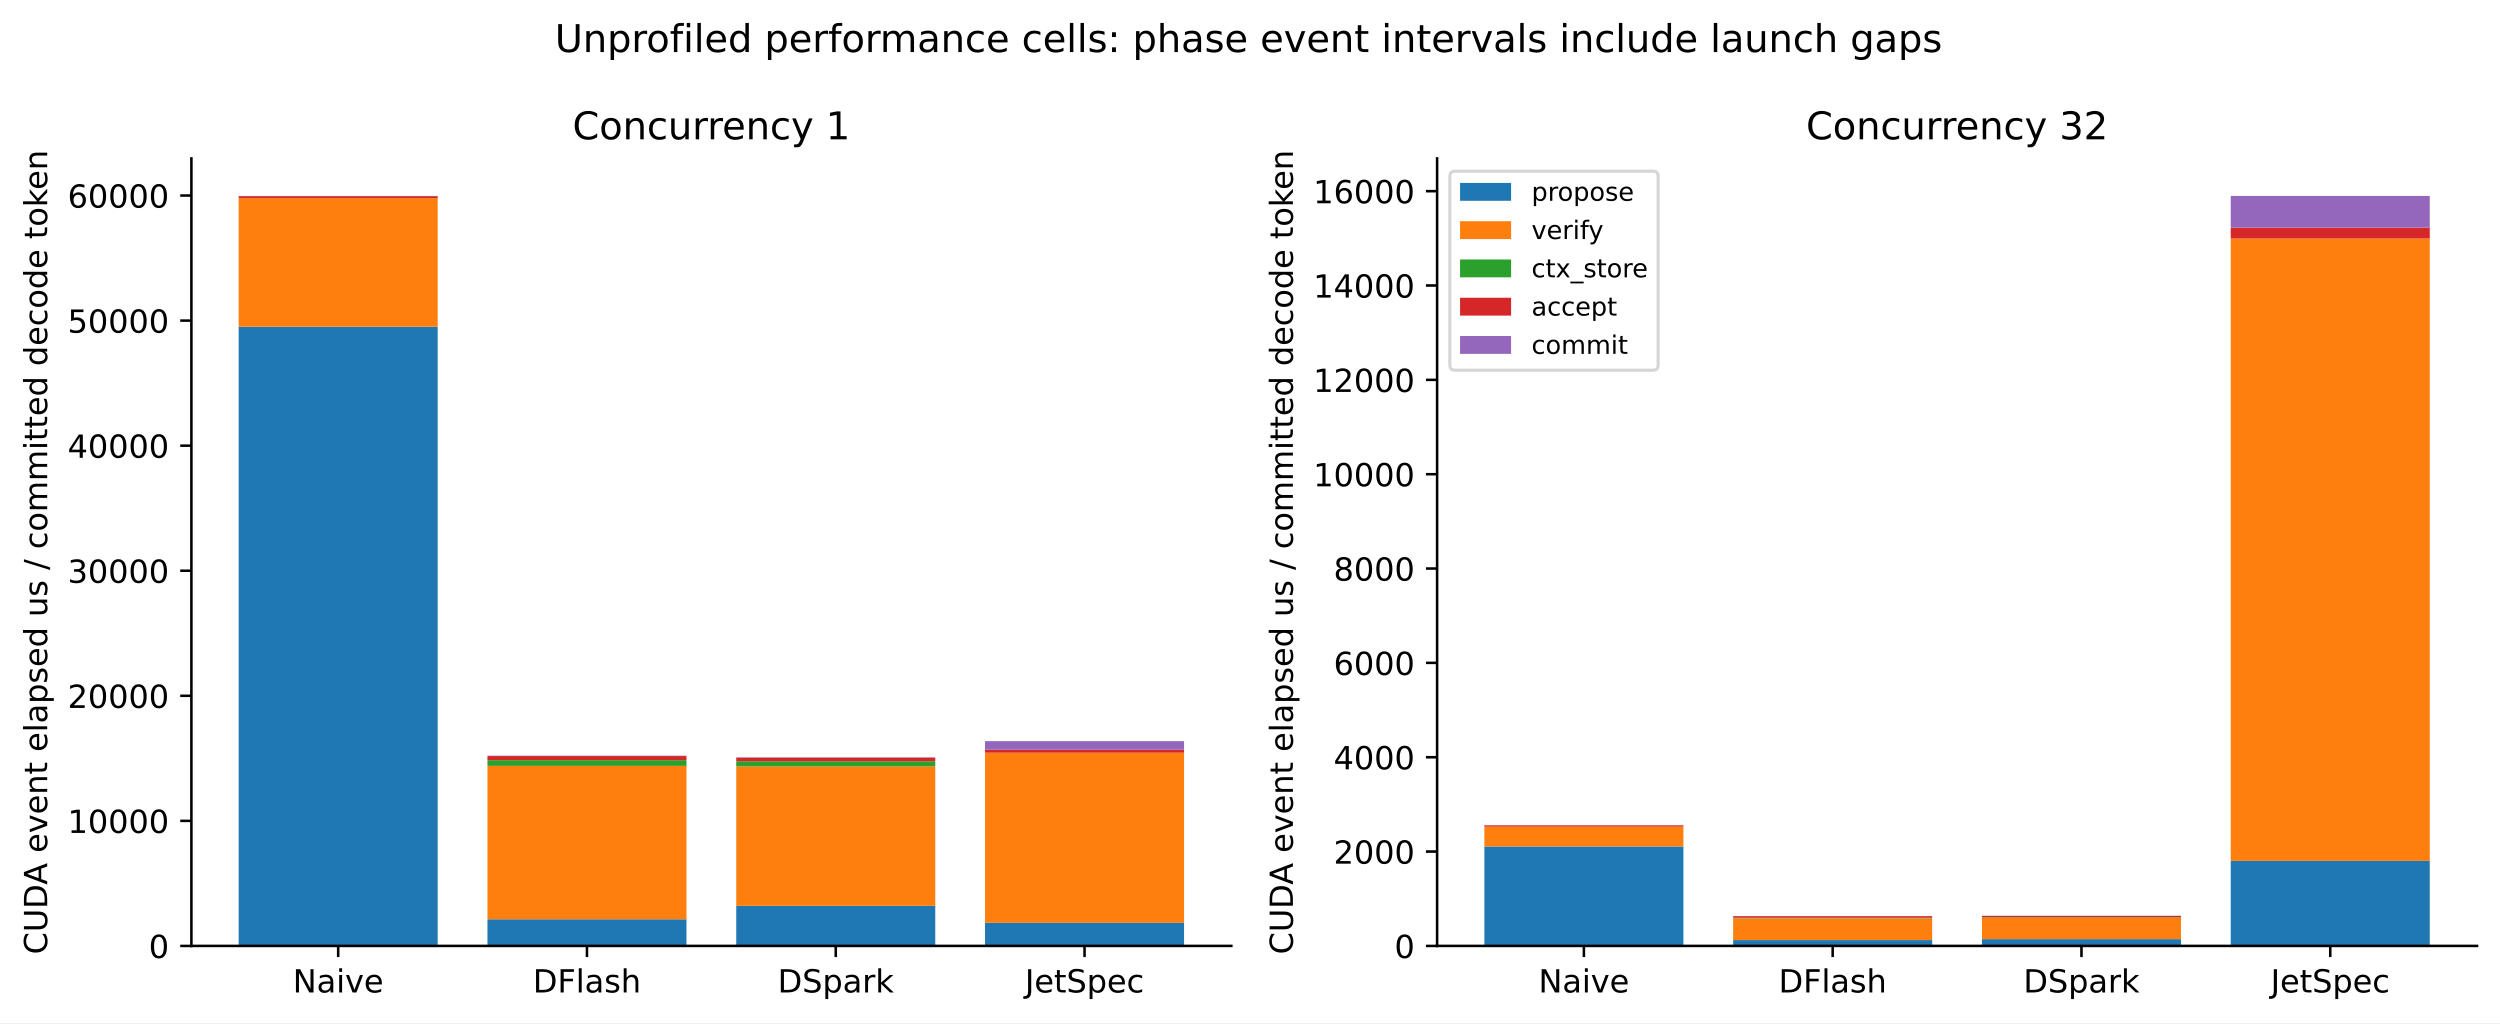
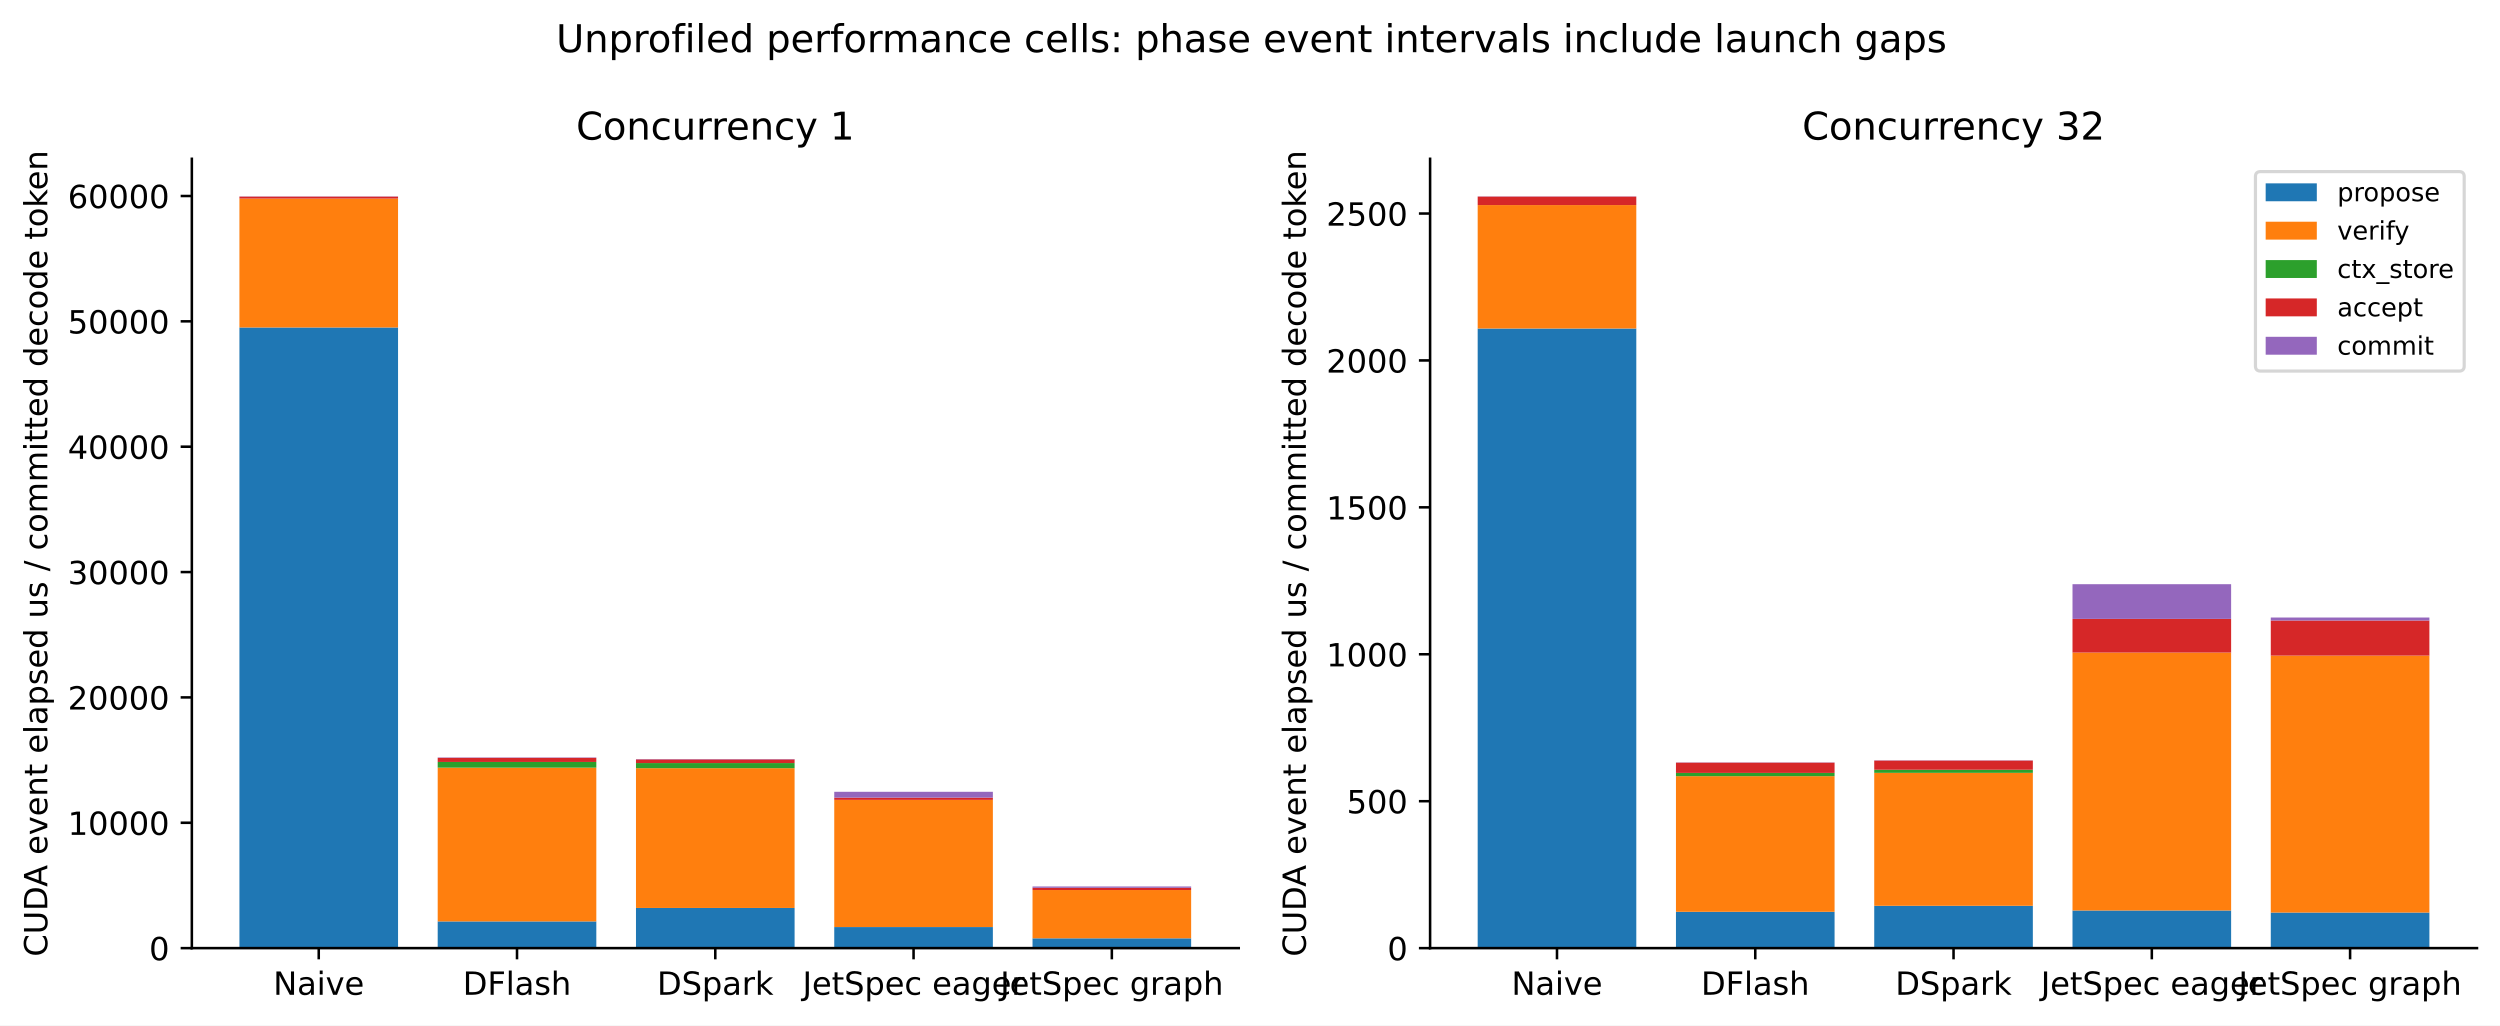
- <svg xmlns="http://www.w3.org/2000/svg" xmlns:xlink="http://www.w3.org/1999/xlink" width="783.891pt" height="320.798pt" viewBox="0 0 783.891 320.798" version="1.1">
+ <svg xmlns="http://www.w3.org/2000/svg" xmlns:xlink="http://www.w3.org/1999/xlink" width="782.069pt" height="320.798pt" viewBox="0 0 782.069 320.798" version="1.1">
  <defs>
    <style type="text/css">*{stroke-linejoin: round; stroke-linecap: butt}</style>
  </defs>
  <g id="figure_1">
    <g id="patch_1">
-       <path d="M 0 320.798  L 783.891 320.798  L 783.891 -0  L 0 -0  z " style="fill: #ffffff" />
+       <path d="M 0 320.798 L 782.069 320.798 L 782.069 -0 L 0 -0 z " style="fill: #ffffff" />
    </g>
    <g id="axes_1">
      <g id="patch_2">
-         <path d="M 60.013 296.598  L 386.091 296.598  L 386.091 49.68  L 60.013 49.68  z " style="fill: #ffffff" />
+         <path d="M 60.013 296.598 L 387.509 296.598 L 387.509 49.68 L 60.013 49.68 z " style="fill: #ffffff" />
      </g>
      <g id="patch_3">
-         <path d="M 74.835 296.598  L 137.242 296.598  L 137.242 102.441  L 74.835 102.441  z " clip-path="url(#pbfd4ee60fb)" style="fill: #1f77b4" />
+         <path d="M 74.899 296.598 L 124.52 296.598 L 124.52 102.441 L 74.899 102.441 z " clip-path="url(#p3ad491bc52)" style="fill: #1f77b4" />
      </g>
      <g id="patch_4">
-         <path d="M 152.844 296.598  L 215.251 296.598  L 215.251 288.244  L 152.844 288.244  z " clip-path="url(#pbfd4ee60fb)" style="fill: #1f77b4" />
+         <path d="M 136.925 296.598 L 186.546 296.598 L 186.546 288.244 L 136.925 288.244 z " clip-path="url(#p3ad491bc52)" style="fill: #1f77b4" />
      </g>
      <g id="patch_5">
-         <path d="M 230.853 296.598  L 293.26 296.598  L 293.26 284.033  L 230.853 284.033  z " clip-path="url(#pbfd4ee60fb)" style="fill: #1f77b4" />
+         <path d="M 198.951 296.598 L 248.571 296.598 L 248.571 284.033 L 198.951 284.033 z " clip-path="url(#p3ad491bc52)" style="fill: #1f77b4" />
      </g>
      <g id="patch_6">
-         <path d="M 308.862 296.598  L 371.269 296.598  L 371.269 289.351  L 308.862 289.351  z " clip-path="url(#pbfd4ee60fb)" style="fill: #1f77b4" />
+         <path d="M 260.977 296.598 L 310.597 296.598 L 310.597 290.003 L 260.977 290.003 z " clip-path="url(#p3ad491bc52)" style="fill: #1f77b4" />
      </g>
      <g id="patch_7">
-         <path d="M 74.835 102.441  L 137.242 102.441  L 137.242 62.111  L 74.835 62.111  z " clip-path="url(#pbfd4ee60fb)" style="fill: #ff7f0e" />
+         <path d="M 323.002 296.598 L 372.623 296.598 L 372.623 293.526 L 323.002 293.526 z " clip-path="url(#p3ad491bc52)" style="fill: #1f77b4" />
      </g>
      <g id="patch_8">
-         <path d="M 152.844 288.244  L 215.251 288.244  L 215.251 240.143  L 152.844 240.143  z " clip-path="url(#pbfd4ee60fb)" style="fill: #ff7f0e" />
+         <path d="M 74.899 102.441 L 124.52 102.441 L 124.52 62.111 L 74.899 62.111 z " clip-path="url(#p3ad491bc52)" style="fill: #ff7f0e" />
      </g>
      <g id="patch_9">
-         <path d="M 230.853 284.033  L 293.26 284.033  L 293.26 240.302  L 230.853 240.302  z " clip-path="url(#pbfd4ee60fb)" style="fill: #ff7f0e" />
+         <path d="M 136.925 288.244 L 186.546 288.244 L 186.546 240.143 L 136.925 240.143 z " clip-path="url(#p3ad491bc52)" style="fill: #ff7f0e" />
      </g>
      <g id="patch_10">
-         <path d="M 308.862 289.351  L 371.269 289.351  L 371.269 236.019  L 308.862 236.019  z " clip-path="url(#pbfd4ee60fb)" style="fill: #ff7f0e" />
+         <path d="M 198.951 284.033 L 248.571 284.033 L 248.571 240.302 L 198.951 240.302 z " clip-path="url(#p3ad491bc52)" style="fill: #ff7f0e" />
      </g>
      <g id="patch_11">
-         <path d="M 74.835 62.111  L 137.242 62.111  L 137.242 62.111  L 74.835 62.111  z " clip-path="url(#pbfd4ee60fb)" style="fill: #2ca02c" />
+         <path d="M 260.977 290.003 L 310.597 290.003 L 310.597 250.216 L 260.977 250.216 z " clip-path="url(#p3ad491bc52)" style="fill: #ff7f0e" />
      </g>
      <g id="patch_12">
-         <path d="M 152.844 240.143  L 215.251 240.143  L 215.251 238.358  L 152.844 238.358  z " clip-path="url(#pbfd4ee60fb)" style="fill: #2ca02c" />
+         <path d="M 323.002 293.526 L 372.623 293.526 L 372.623 278.423 L 323.002 278.423 z " clip-path="url(#p3ad491bc52)" style="fill: #ff7f0e" />
      </g>
      <g id="patch_13">
-         <path d="M 230.853 240.302  L 293.26 240.302  L 293.26 238.708  L 230.853 238.708  z " clip-path="url(#pbfd4ee60fb)" style="fill: #2ca02c" />
+         <path d="M 74.899 62.111 L 124.52 62.111 L 124.52 62.111 L 74.899 62.111 z " clip-path="url(#p3ad491bc52)" style="fill: #2ca02c" />
      </g>
      <g id="patch_14">
-         <path d="M 308.862 236.019  L 371.269 236.019  L 371.269 236.019  L 308.862 236.019  z " clip-path="url(#pbfd4ee60fb)" style="fill: #2ca02c" />
+         <path d="M 136.925 240.143 L 186.546 240.143 L 186.546 238.358 L 136.925 238.358 z " clip-path="url(#p3ad491bc52)" style="fill: #2ca02c" />
      </g>
      <g id="patch_15">
-         <path d="M 74.835 62.111  L 137.242 62.111  L 137.242 61.507  L 74.835 61.507  z " clip-path="url(#pbfd4ee60fb)" style="fill: #d62728" />
+         <path d="M 198.951 240.302 L 248.571 240.302 L 248.571 238.708 L 198.951 238.708 z " clip-path="url(#p3ad491bc52)" style="fill: #2ca02c" />
      </g>
      <g id="patch_16">
-         <path d="M 152.844 238.358  L 215.251 238.358  L 215.251 237.068  L 152.844 237.068  z " clip-path="url(#pbfd4ee60fb)" style="fill: #d62728" />
+         <path d="M 260.977 250.216 L 310.597 250.216 L 310.597 250.216 L 260.977 250.216 z " clip-path="url(#p3ad491bc52)" style="fill: #2ca02c" />
      </g>
      <g id="patch_17">
-         <path d="M 230.853 238.708  L 293.26 238.708  L 293.26 237.553  L 230.853 237.553  z " clip-path="url(#pbfd4ee60fb)" style="fill: #d62728" />
+         <path d="M 323.002 278.423 L 372.623 278.423 L 372.623 278.423 L 323.002 278.423 z " clip-path="url(#p3ad491bc52)" style="fill: #2ca02c" />
      </g>
      <g id="patch_18">
-         <path d="M 308.862 236.019  L 371.269 236.019  L 371.269 235.091  L 308.862 235.091  z " clip-path="url(#pbfd4ee60fb)" style="fill: #d62728" />
+         <path d="M 74.899 62.111 L 124.52 62.111 L 124.52 61.507 L 74.899 61.507 z " clip-path="url(#p3ad491bc52)" style="fill: #d62728" />
      </g>
      <g id="patch_19">
-         <path d="M 74.835 61.507  L 137.242 61.507  L 137.242 61.438  L 74.835 61.438  z " clip-path="url(#pbfd4ee60fb)" style="fill: #9467bd" />
+         <path d="M 136.925 238.358 L 186.546 238.358 L 186.546 237.068 L 136.925 237.068 z " clip-path="url(#p3ad491bc52)" style="fill: #d62728" />
      </g>
      <g id="patch_20">
-         <path d="M 152.844 237.068  L 215.251 237.068  L 215.251 236.949  L 152.844 236.949  z " clip-path="url(#pbfd4ee60fb)" style="fill: #9467bd" />
+         <path d="M 198.951 238.708 L 248.571 238.708 L 248.571 237.553 L 198.951 237.553 z " clip-path="url(#p3ad491bc52)" style="fill: #d62728" />
      </g>
      <g id="patch_21">
-         <path d="M 230.853 237.553  L 293.26 237.553  L 293.26 237.449  L 230.853 237.449  z " clip-path="url(#pbfd4ee60fb)" style="fill: #9467bd" />
+         <path d="M 260.977 250.216 L 310.597 250.216 L 310.597 249.526 L 260.977 249.526 z " clip-path="url(#p3ad491bc52)" style="fill: #d62728" />
      </g>
      <g id="patch_22">
-         <path d="M 308.862 235.091  L 371.269 235.091  L 371.269 232.389  L 308.862 232.389  z " clip-path="url(#pbfd4ee60fb)" style="fill: #9467bd" />
+         <path d="M 323.002 278.423 L 372.623 278.423 L 372.623 277.731 L 323.002 277.731 z " clip-path="url(#p3ad491bc52)" style="fill: #d62728" />
+       </g>
+       <g id="patch_23">
+         <path d="M 74.899 61.507 L 124.52 61.507 L 124.52 61.438 L 74.899 61.438 z " clip-path="url(#p3ad491bc52)" style="fill: #9467bd" />
+       </g>
+       <g id="patch_24">
+         <path d="M 136.925 237.068 L 186.546 237.068 L 186.546 236.949 L 136.925 236.949 z " clip-path="url(#p3ad491bc52)" style="fill: #9467bd" />
+       </g>
+       <g id="patch_25">
+         <path d="M 198.951 237.553 L 248.571 237.553 L 248.571 237.449 L 198.951 237.449 z " clip-path="url(#p3ad491bc52)" style="fill: #9467bd" />
+       </g>
+       <g id="patch_26">
+         <path d="M 260.977 249.526 L 310.597 249.526 L 310.597 247.696 L 260.977 247.696 z " clip-path="url(#p3ad491bc52)" style="fill: #9467bd" />
+       </g>
+       <g id="patch_27">
+         <path d="M 323.002 277.731 L 372.623 277.731 L 372.623 277.314 L 323.002 277.314 z " clip-path="url(#p3ad491bc52)" style="fill: #9467bd" />
      </g>
      <g id="matplotlib.axis_1">
        <g id="xtick_1">
          <g id="line2d_1">
            <defs>
-               <path id="m6810aa6930" d="M 0 0  L 0 3.5  " style="stroke: #000000; stroke-width: 0.8" />
+               <path id="m630743cb31" d="M 0 0 L 0 3.5 " style="stroke: #000000; stroke-width: 0.8" />
            </defs>
            <g>
-               <use xlink:href="#m6810aa6930" x="106.039" y="296.598" style="stroke: #000000; stroke-width: 0.8" />
+               <use xlink:href="#m630743cb31" x="99.71" y="296.598" style="stroke: #000000; stroke-width: 0.8" />
            </g>
          </g>
          <g id="text_1">
-             <text style="font-size: 10px; font-family: 'DejaVu Sans', 'Bitstream Vera Sans', 'Computer Modern Sans Serif', 'Lucida Grande', 'Verdana', 'Geneva', 'Lucid', 'Arial', 'Helvetica', 'Avant Garde', sans-serif; text-anchor: middle" x="106.039" y="311.196" transform="rotate(-0 106.0386 311.1961)">Naive</text>
+             <text style="font-size: 10px; font-family: 'DejaVu Sans', 'Bitstream Vera Sans', 'Computer Modern Sans Serif', 'Lucida Grande', 'Verdana', 'Geneva', 'Lucid', 'Arial', 'Helvetica', 'Avant Garde', sans-serif; text-anchor: middle" x="99.71" y="311.196" transform="rotate(-0 99.70975 311.1961)">Naive</text>
          </g>
        </g>
        <g id="xtick_2">
          <g id="line2d_2">
            <g>
-               <use xlink:href="#m6810aa6930" x="184.048" y="296.598" style="stroke: #000000; stroke-width: 0.8" />
+               <use xlink:href="#m630743cb31" x="161.735" y="296.598" style="stroke: #000000; stroke-width: 0.8" />
            </g>
          </g>
          <g id="text_2">
-             <text style="font-size: 10px; font-family: 'DejaVu Sans', 'Bitstream Vera Sans', 'Computer Modern Sans Serif', 'Lucida Grande', 'Verdana', 'Geneva', 'Lucid', 'Arial', 'Helvetica', 'Avant Garde', sans-serif; text-anchor: middle" x="184.048" y="311.196" transform="rotate(-0 184.0476 311.1961)">DFlash</text>
+             <text style="font-size: 10px; font-family: 'DejaVu Sans', 'Bitstream Vera Sans', 'Computer Modern Sans Serif', 'Lucida Grande', 'Verdana', 'Geneva', 'Lucid', 'Arial', 'Helvetica', 'Avant Garde', sans-serif; text-anchor: middle" x="161.735" y="311.196" transform="rotate(-0 161.7355 311.1961)">DFlash</text>
          </g>
        </g>
        <g id="xtick_3">
          <g id="line2d_3">
            <g>
-               <use xlink:href="#m6810aa6930" x="262.057" y="296.598" style="stroke: #000000; stroke-width: 0.8" />
+               <use xlink:href="#m630743cb31" x="223.761" y="296.598" style="stroke: #000000; stroke-width: 0.8" />
            </g>
          </g>
          <g id="text_3">
-             <text style="font-size: 10px; font-family: 'DejaVu Sans', 'Bitstream Vera Sans', 'Computer Modern Sans Serif', 'Lucida Grande', 'Verdana', 'Geneva', 'Lucid', 'Arial', 'Helvetica', 'Avant Garde', sans-serif; text-anchor: middle" x="262.057" y="311.196" transform="rotate(-0 262.0566 311.1961)">DSpark</text>
+             <text style="font-size: 10px; font-family: 'DejaVu Sans', 'Bitstream Vera Sans', 'Computer Modern Sans Serif', 'Lucida Grande', 'Verdana', 'Geneva', 'Lucid', 'Arial', 'Helvetica', 'Avant Garde', sans-serif; text-anchor: middle" x="223.761" y="311.196" transform="rotate(-0 223.7612 311.1961)">DSpark</text>
          </g>
        </g>
        <g id="xtick_4">
          <g id="line2d_4">
            <g>
-               <use xlink:href="#m6810aa6930" x="340.066" y="296.598" style="stroke: #000000; stroke-width: 0.8" />
+               <use xlink:href="#m630743cb31" x="285.787" y="296.598" style="stroke: #000000; stroke-width: 0.8" />
            </g>
          </g>
          <g id="text_4">
-             <text style="font-size: 10px; font-family: 'DejaVu Sans', 'Bitstream Vera Sans', 'Computer Modern Sans Serif', 'Lucida Grande', 'Verdana', 'Geneva', 'Lucid', 'Arial', 'Helvetica', 'Avant Garde', sans-serif; text-anchor: middle" x="340.066" y="311.195" transform="rotate(-0 340.0656 311.1953)">JetSpec</text>
+             <text style="font-size: 10px; font-family: 'DejaVu Sans', 'Bitstream Vera Sans', 'Computer Modern Sans Serif', 'Lucida Grande', 'Verdana', 'Geneva', 'Lucid', 'Arial', 'Helvetica', 'Avant Garde', sans-serif; text-anchor: middle" x="285.787" y="311.195" transform="rotate(-0 285.7869 311.1953)">JetSpec eager</text>
+           </g>
+         </g>
+         <g id="xtick_5">
+           <g id="line2d_5">
+             <g>
+               <use xlink:href="#m630743cb31" x="347.813" y="296.598" style="stroke: #000000; stroke-width: 0.8" />
+             </g>
+           </g>
+           <g id="text_5">
+             <text style="font-size: 10px; font-family: 'DejaVu Sans', 'Bitstream Vera Sans', 'Computer Modern Sans Serif', 'Lucida Grande', 'Verdana', 'Geneva', 'Lucid', 'Arial', 'Helvetica', 'Avant Garde', sans-serif; text-anchor: middle" x="347.813" y="311.196" transform="rotate(-0 347.8127 311.1961)">JetSpec graph</text>
          </g>
        </g>
      </g>
      <g id="matplotlib.axis_2">
        <g id="ytick_1">
-           <g id="line2d_5">
+           <g id="line2d_6">
            <defs>
-               <path id="meb77fff48c" d="M 0 0  L -3.5 0  " style="stroke: #000000; stroke-width: 0.8" />
+               <path id="m1174800ec1" d="M 0 0 L -3.5 0 " style="stroke: #000000; stroke-width: 0.8" />
            </defs>
            <g>
-               <use xlink:href="#meb77fff48c" x="60.013" y="296.598" style="stroke: #000000; stroke-width: 0.8" />
-             </g>
-           </g>
-           <g id="text_5">
+               <use xlink:href="#m1174800ec1" x="60.013" y="296.598" style="stroke: #000000; stroke-width: 0.8" />
+             </g>
+           </g>
+           <g id="text_6">
            <text style="font-size: 10px; font-family: 'DejaVu Sans', 'Bitstream Vera Sans', 'Computer Modern Sans Serif', 'Lucida Grande', 'Verdana', 'Geneva', 'Lucid', 'Arial', 'Helvetica', 'Avant Garde', sans-serif; text-anchor: end" x="53.013" y="300.396" transform="rotate(-0 53.01328 300.3965)">0</text>
          </g>
        </g>
        <g id="ytick_2">
-           <g id="line2d_6">
-             <g>
-               <use xlink:href="#meb77fff48c" x="60.013" y="257.383" style="stroke: #000000; stroke-width: 0.8" />
-             </g>
-           </g>
-           <g id="text_6">
+           <g id="line2d_7">
+             <g>
+               <use xlink:href="#m1174800ec1" x="60.013" y="257.383" style="stroke: #000000; stroke-width: 0.8" />
+             </g>
+           </g>
+           <g id="text_7">
            <text style="font-size: 10px; font-family: 'DejaVu Sans', 'Bitstream Vera Sans', 'Computer Modern Sans Serif', 'Lucida Grande', 'Verdana', 'Geneva', 'Lucid', 'Arial', 'Helvetica', 'Avant Garde', sans-serif; text-anchor: end" x="53.013" y="261.182" transform="rotate(-0 53.01328 261.1822)">10000</text>
          </g>
        </g>
        <g id="ytick_3">
-           <g id="line2d_7">
-             <g>
-               <use xlink:href="#meb77fff48c" x="60.013" y="218.169" style="stroke: #000000; stroke-width: 0.8" />
-             </g>
-           </g>
-           <g id="text_7">
+           <g id="line2d_8">
+             <g>
+               <use xlink:href="#m1174800ec1" x="60.013" y="218.169" style="stroke: #000000; stroke-width: 0.8" />
+             </g>
+           </g>
+           <g id="text_8">
            <text style="font-size: 10px; font-family: 'DejaVu Sans', 'Bitstream Vera Sans', 'Computer Modern Sans Serif', 'Lucida Grande', 'Verdana', 'Geneva', 'Lucid', 'Arial', 'Helvetica', 'Avant Garde', sans-serif; text-anchor: end" x="53.013" y="221.968" transform="rotate(-0 53.01328 221.968)">20000</text>
          </g>
        </g>
        <g id="ytick_4">
-           <g id="line2d_8">
-             <g>
-               <use xlink:href="#meb77fff48c" x="60.013" y="178.955" style="stroke: #000000; stroke-width: 0.8" />
-             </g>
-           </g>
-           <g id="text_8">
+           <g id="line2d_9">
+             <g>
+               <use xlink:href="#m1174800ec1" x="60.013" y="178.955" style="stroke: #000000; stroke-width: 0.8" />
+             </g>
+           </g>
+           <g id="text_9">
            <text style="font-size: 10px; font-family: 'DejaVu Sans', 'Bitstream Vera Sans', 'Computer Modern Sans Serif', 'Lucida Grande', 'Verdana', 'Geneva', 'Lucid', 'Arial', 'Helvetica', 'Avant Garde', sans-serif; text-anchor: end" x="53.013" y="182.754" transform="rotate(-0 53.01328 182.7537)">30000</text>
          </g>
        </g>
        <g id="ytick_5">
-           <g id="line2d_9">
-             <g>
-               <use xlink:href="#meb77fff48c" x="60.013" y="139.741" style="stroke: #000000; stroke-width: 0.8" />
-             </g>
-           </g>
-           <g id="text_9">
+           <g id="line2d_10">
+             <g>
+               <use xlink:href="#m1174800ec1" x="60.013" y="139.741" style="stroke: #000000; stroke-width: 0.8" />
+             </g>
+           </g>
+           <g id="text_10">
            <text style="font-size: 10px; font-family: 'DejaVu Sans', 'Bitstream Vera Sans', 'Computer Modern Sans Serif', 'Lucida Grande', 'Verdana', 'Geneva', 'Lucid', 'Arial', 'Helvetica', 'Avant Garde', sans-serif; text-anchor: end" x="53.013" y="143.539" transform="rotate(-0 53.01328 143.5395)">40000</text>
          </g>
        </g>
        <g id="ytick_6">
-           <g id="line2d_10">
-             <g>
-               <use xlink:href="#meb77fff48c" x="60.013" y="100.526" style="stroke: #000000; stroke-width: 0.8" />
-             </g>
-           </g>
-           <g id="text_10">
+           <g id="line2d_11">
+             <g>
+               <use xlink:href="#m1174800ec1" x="60.013" y="100.526" style="stroke: #000000; stroke-width: 0.8" />
+             </g>
+           </g>
+           <g id="text_11">
            <text style="font-size: 10px; font-family: 'DejaVu Sans', 'Bitstream Vera Sans', 'Computer Modern Sans Serif', 'Lucida Grande', 'Verdana', 'Geneva', 'Lucid', 'Arial', 'Helvetica', 'Avant Garde', sans-serif; text-anchor: end" x="53.013" y="104.325" transform="rotate(-0 53.01328 104.3252)">50000</text>
          </g>
        </g>
        <g id="ytick_7">
-           <g id="line2d_11">
-             <g>
-               <use xlink:href="#meb77fff48c" x="60.013" y="61.312" style="stroke: #000000; stroke-width: 0.8" />
-             </g>
-           </g>
-           <g id="text_11">
+           <g id="line2d_12">
+             <g>
+               <use xlink:href="#m1174800ec1" x="60.013" y="61.312" style="stroke: #000000; stroke-width: 0.8" />
+             </g>
+           </g>
+           <g id="text_12">
            <text style="font-size: 10px; font-family: 'DejaVu Sans', 'Bitstream Vera Sans', 'Computer Modern Sans Serif', 'Lucida Grande', 'Verdana', 'Geneva', 'Lucid', 'Arial', 'Helvetica', 'Avant Garde', sans-serif; text-anchor: end" x="53.013" y="65.111" transform="rotate(-0 53.01328 65.11095)">60000</text>
          </g>
        </g>
-         <g id="text_12">
+         <g id="text_13">
          <text style="font-size: 10px; font-family: 'DejaVu Sans', 'Bitstream Vera Sans', 'Computer Modern Sans Serif', 'Lucida Grande', 'Verdana', 'Geneva', 'Lucid', 'Arial', 'Helvetica', 'Avant Garde', sans-serif; text-anchor: middle" x="14.798" y="173.139" transform="rotate(-90 14.79844 173.1388)">CUDA event elapsed us / committed decode token</text>
        </g>
      </g>
-       <g id="patch_23">
-         <path d="M 60.013 296.598  L 60.013 49.68  " style="fill: none; stroke: #000000; stroke-width: 0.8; stroke-linejoin: miter; stroke-linecap: square" />
-       </g>
-       <g id="patch_24">
-         <path d="M 60.013 296.598  L 386.091 296.598  " style="fill: none; stroke: #000000; stroke-width: 0.8; stroke-linejoin: miter; stroke-linecap: square" />
-       </g>
-       <g id="text_13">
-         <text style="font-size: 12px; font-family: 'DejaVu Sans', 'Bitstream Vera Sans', 'Computer Modern Sans Serif', 'Lucida Grande', 'Verdana', 'Geneva', 'Lucid', 'Arial', 'Helvetica', 'Avant Garde', sans-serif; text-anchor: middle" x="223.052" y="43.68" transform="rotate(-0 223.0521 43.68)">Concurrency 1</text>
+       <g id="patch_28">
+         <path d="M 60.013 296.598 L 60.013 49.68 " style="fill: none; stroke: #000000; stroke-width: 0.8; stroke-linejoin: miter; stroke-linecap: square" />
+       </g>
+       <g id="patch_29">
+         <path d="M 60.013 296.598 L 387.509 296.598 " style="fill: none; stroke: #000000; stroke-width: 0.8; stroke-linejoin: miter; stroke-linecap: square" />
+       </g>
+       <g id="text_14">
+         <text style="font-size: 12px; font-family: 'DejaVu Sans', 'Bitstream Vera Sans', 'Computer Modern Sans Serif', 'Lucida Grande', 'Verdana', 'Geneva', 'Lucid', 'Arial', 'Helvetica', 'Avant Garde', sans-serif; text-anchor: middle" x="223.761" y="43.68" transform="rotate(-0 223.7612 43.68)">Concurrency 1</text>
      </g>
    </g>
    <g id="axes_2">
-       <g id="patch_25">
-         <path d="M 450.613 296.598  L 776.691 296.598  L 776.691 49.68  L 450.613 49.68  z " style="fill: #ffffff" />
-       </g>
-       <g id="patch_26">
-         <path d="M 465.435 296.598  L 527.842 296.598  L 527.842 265.408  L 465.435 265.408  z " clip-path="url(#p6a4b910c4f)" style="fill: #1f77b4" />
-       </g>
-       <g id="patch_27">
-         <path d="M 543.444 296.598  L 605.851 296.598  L 605.851 294.77  L 543.444 294.77  z " clip-path="url(#p6a4b910c4f)" style="fill: #1f77b4" />
-       </g>
-       <g id="patch_28">
-         <path d="M 621.453 296.598  L 683.86 296.598  L 683.86 294.467  L 621.453 294.467  z " clip-path="url(#p6a4b910c4f)" style="fill: #1f77b4" />
-       </g>
-       <g id="patch_29">
-         <path d="M 699.462 296.598  L 761.869 296.598  L 761.869 269.936  L 699.462 269.936  z " clip-path="url(#p6a4b910c4f)" style="fill: #1f77b4" />
-       </g>
      <g id="patch_30">
-         <path d="M 465.435 265.408  L 527.842 265.408  L 527.842 259.195  L 465.435 259.195  z " clip-path="url(#p6a4b910c4f)" style="fill: #ff7f0e" />
+         <path d="M 447.373 296.598 L 774.869 296.598 L 774.869 49.68 L 447.373 49.68 z " style="fill: #ffffff" />
      </g>
      <g id="patch_31">
-         <path d="M 543.444 294.77  L 605.851 294.77  L 605.851 287.942  L 543.444 287.942  z " clip-path="url(#p6a4b910c4f)" style="fill: #ff7f0e" />
+         <path d="M 462.259 296.598 L 511.88 296.598 L 511.88 102.765 L 462.259 102.765 z " clip-path="url(#p2ee4c96bf1)" style="fill: #1f77b4" />
      </g>
      <g id="patch_32">
-         <path d="M 621.453 294.467  L 683.86 294.467  L 683.86 287.775  L 621.453 287.775  z " clip-path="url(#p6a4b910c4f)" style="fill: #ff7f0e" />
+         <path d="M 524.285 296.598 L 573.906 296.598 L 573.906 285.237 L 524.285 285.237 z " clip-path="url(#p2ee4c96bf1)" style="fill: #1f77b4" />
      </g>
      <g id="patch_33">
-         <path d="M 699.462 269.936  L 761.869 269.936  L 761.869 74.786  L 699.462 74.786  z " clip-path="url(#p6a4b910c4f)" style="fill: #ff7f0e" />
+         <path d="M 586.311 296.598 L 635.931 296.598 L 635.931 283.358 L 586.311 283.358 z " clip-path="url(#p2ee4c96bf1)" style="fill: #1f77b4" />
      </g>
      <g id="patch_34">
-         <path d="M 465.435 259.195  L 527.842 259.195  L 527.842 259.195  L 465.435 259.195  z " clip-path="url(#p6a4b910c4f)" style="fill: #2ca02c" />
+         <path d="M 648.337 296.598 L 697.957 296.598 L 697.957 284.827 L 648.337 284.827 z " clip-path="url(#p2ee4c96bf1)" style="fill: #1f77b4" />
      </g>
      <g id="patch_35">
-         <path d="M 543.444 287.942  L 605.851 287.942  L 605.851 287.778  L 543.444 287.778  z " clip-path="url(#p6a4b910c4f)" style="fill: #2ca02c" />
+         <path d="M 710.362 296.598 L 759.983 296.598 L 759.983 285.474 L 710.362 285.474 z " clip-path="url(#p2ee4c96bf1)" style="fill: #1f77b4" />
      </g>
      <g id="patch_36">
-         <path d="M 621.453 287.775  L 683.86 287.775  L 683.86 287.618  L 621.453 287.618  z " clip-path="url(#p6a4b910c4f)" style="fill: #2ca02c" />
+         <path d="M 462.259 102.765 L 511.88 102.765 L 511.88 64.151 L 462.259 64.151 z " clip-path="url(#p2ee4c96bf1)" style="fill: #ff7f0e" />
      </g>
      <g id="patch_37">
-         <path d="M 699.462 74.786  L 761.869 74.786  L 761.869 74.786  L 699.462 74.786  z " clip-path="url(#p6a4b910c4f)" style="fill: #2ca02c" />
+         <path d="M 524.285 285.237 L 573.906 285.237 L 573.906 242.805 L 524.285 242.805 z " clip-path="url(#p2ee4c96bf1)" style="fill: #ff7f0e" />
      </g>
      <g id="patch_38">
-         <path d="M 465.435 259.195  L 527.842 259.195  L 527.842 258.768  L 465.435 258.768  z " clip-path="url(#p6a4b910c4f)" style="fill: #d62728" />
+         <path d="M 586.311 283.358 L 635.931 283.358 L 635.931 241.766 L 586.311 241.766 z " clip-path="url(#p2ee4c96bf1)" style="fill: #ff7f0e" />
      </g>
      <g id="patch_39">
-         <path d="M 543.444 287.778  L 605.851 287.778  L 605.851 287.261  L 543.444 287.261  z " clip-path="url(#p6a4b910c4f)" style="fill: #d62728" />
+         <path d="M 648.337 284.827 L 697.957 284.827 L 697.957 204.14 L 648.337 204.14 z " clip-path="url(#p2ee4c96bf1)" style="fill: #ff7f0e" />
      </g>
      <g id="patch_40">
-         <path d="M 621.453 287.618  L 683.86 287.618  L 683.86 287.156  L 621.453 287.156  z " clip-path="url(#p6a4b910c4f)" style="fill: #d62728" />
+         <path d="M 710.362 285.474 L 759.983 285.474 L 759.983 205.086 L 710.362 205.086 z " clip-path="url(#p2ee4c96bf1)" style="fill: #ff7f0e" />
      </g>
      <g id="patch_41">
-         <path d="M 699.462 74.786  L 761.869 74.786  L 761.869 71.368  L 699.462 71.368  z " clip-path="url(#p6a4b910c4f)" style="fill: #d62728" />
+         <path d="M 462.259 64.151 L 511.88 64.151 L 511.88 64.151 L 462.259 64.151 z " clip-path="url(#p2ee4c96bf1)" style="fill: #2ca02c" />
      </g>
      <g id="patch_42">
-         <path d="M 465.435 258.768  L 527.842 258.768  L 527.842 258.758  L 465.435 258.758  z " clip-path="url(#p6a4b910c4f)" style="fill: #9467bd" />
+         <path d="M 524.285 242.805 L 573.906 242.805 L 573.906 241.785 L 524.285 241.785 z " clip-path="url(#p2ee4c96bf1)" style="fill: #2ca02c" />
      </g>
      <g id="patch_43">
-         <path d="M 543.444 287.261  L 605.851 287.261  L 605.851 287.249  L 543.444 287.249  z " clip-path="url(#p6a4b910c4f)" style="fill: #9467bd" />
+         <path d="M 586.311 241.766 L 635.931 241.766 L 635.931 240.793 L 586.311 240.793 z " clip-path="url(#p2ee4c96bf1)" style="fill: #2ca02c" />
      </g>
      <g id="patch_44">
-         <path d="M 621.453 287.156  L 683.86 287.156  L 683.86 287.145  L 621.453 287.145  z " clip-path="url(#p6a4b910c4f)" style="fill: #9467bd" />
+         <path d="M 648.337 204.14 L 697.957 204.14 L 697.957 204.14 L 648.337 204.14 z " clip-path="url(#p2ee4c96bf1)" style="fill: #2ca02c" />
      </g>
      <g id="patch_45">
-         <path d="M 699.462 71.368  L 761.869 71.368  L 761.869 61.438  L 699.462 61.438  z " clip-path="url(#p6a4b910c4f)" style="fill: #9467bd" />
+         <path d="M 710.362 205.086 L 759.983 205.086 L 759.983 205.086 L 710.362 205.086 z " clip-path="url(#p2ee4c96bf1)" style="fill: #2ca02c" />
+       </g>
+       <g id="patch_46">
+         <path d="M 462.259 64.151 L 511.88 64.151 L 511.88 61.498 L 462.259 61.498 z " clip-path="url(#p2ee4c96bf1)" style="fill: #d62728" />
+       </g>
+       <g id="patch_47">
+         <path d="M 524.285 241.785 L 573.906 241.785 L 573.906 238.572 L 524.285 238.572 z " clip-path="url(#p2ee4c96bf1)" style="fill: #d62728" />
+       </g>
+       <g id="patch_48">
+         <path d="M 586.311 240.793 L 635.931 240.793 L 635.931 237.922 L 586.311 237.922 z " clip-path="url(#p2ee4c96bf1)" style="fill: #d62728" />
+       </g>
+       <g id="patch_49">
+         <path d="M 648.337 204.14 L 697.957 204.14 L 697.957 193.607 L 648.337 193.607 z " clip-path="url(#p2ee4c96bf1)" style="fill: #d62728" />
+       </g>
+       <g id="patch_50">
+         <path d="M 710.362 205.086 L 759.983 205.086 L 759.983 194.107 L 710.362 194.107 z " clip-path="url(#p2ee4c96bf1)" style="fill: #d62728" />
+       </g>
+       <g id="patch_51">
+         <path d="M 462.259 61.498 L 511.88 61.498 L 511.88 61.438 L 462.259 61.438 z " clip-path="url(#p2ee4c96bf1)" style="fill: #9467bd" />
+       </g>
+       <g id="patch_52">
+         <path d="M 524.285 238.572 L 573.906 238.572 L 573.906 238.5 L 524.285 238.5 z " clip-path="url(#p2ee4c96bf1)" style="fill: #9467bd" />
+       </g>
+       <g id="patch_53">
+         <path d="M 586.311 237.922 L 635.931 237.922 L 635.931 237.851 L 586.311 237.851 z " clip-path="url(#p2ee4c96bf1)" style="fill: #9467bd" />
+       </g>
+       <g id="patch_54">
+         <path d="M 648.337 193.607 L 697.957 193.607 L 697.957 182.753 L 648.337 182.753 z " clip-path="url(#p2ee4c96bf1)" style="fill: #9467bd" />
+       </g>
+       <g id="patch_55">
+         <path d="M 710.362 194.107 L 759.983 194.107 L 759.983 193.178 L 710.362 193.178 z " clip-path="url(#p2ee4c96bf1)" style="fill: #9467bd" />
      </g>
      <g id="matplotlib.axis_3">
-         <g id="xtick_5">
-           <g id="line2d_12">
-             <g>
-               <use xlink:href="#m6810aa6930" x="496.639" y="296.598" style="stroke: #000000; stroke-width: 0.8" />
-             </g>
-           </g>
-           <g id="text_14">
-             <text style="font-size: 10px; font-family: 'DejaVu Sans', 'Bitstream Vera Sans', 'Computer Modern Sans Serif', 'Lucida Grande', 'Verdana', 'Geneva', 'Lucid', 'Arial', 'Helvetica', 'Avant Garde', sans-serif; text-anchor: middle" x="496.639" y="311.196" transform="rotate(-0 496.6386 311.1961)">Naive</text>
-           </g>
-         </g>
        <g id="xtick_6">
          <g id="line2d_13">
            <g>
-               <use xlink:href="#m6810aa6930" x="574.648" y="296.598" style="stroke: #000000; stroke-width: 0.8" />
+               <use xlink:href="#m630743cb31" x="487.07" y="296.598" style="stroke: #000000; stroke-width: 0.8" />
            </g>
          </g>
          <g id="text_15">
-             <text style="font-size: 10px; font-family: 'DejaVu Sans', 'Bitstream Vera Sans', 'Computer Modern Sans Serif', 'Lucida Grande', 'Verdana', 'Geneva', 'Lucid', 'Arial', 'Helvetica', 'Avant Garde', sans-serif; text-anchor: middle" x="574.648" y="311.196" transform="rotate(-0 574.6476 311.1961)">DFlash</text>
+             <text style="font-size: 10px; font-family: 'DejaVu Sans', 'Bitstream Vera Sans', 'Computer Modern Sans Serif', 'Lucida Grande', 'Verdana', 'Geneva', 'Lucid', 'Arial', 'Helvetica', 'Avant Garde', sans-serif; text-anchor: middle" x="487.07" y="311.196" transform="rotate(-0 487.0697 311.1961)">Naive</text>
          </g>
        </g>
        <g id="xtick_7">
          <g id="line2d_14">
            <g>
-               <use xlink:href="#m6810aa6930" x="652.657" y="296.598" style="stroke: #000000; stroke-width: 0.8" />
+               <use xlink:href="#m630743cb31" x="549.095" y="296.598" style="stroke: #000000; stroke-width: 0.8" />
            </g>
          </g>
          <g id="text_16">
-             <text style="font-size: 10px; font-family: 'DejaVu Sans', 'Bitstream Vera Sans', 'Computer Modern Sans Serif', 'Lucida Grande', 'Verdana', 'Geneva', 'Lucid', 'Arial', 'Helvetica', 'Avant Garde', sans-serif; text-anchor: middle" x="652.657" y="311.196" transform="rotate(-0 652.6566 311.1961)">DSpark</text>
+             <text style="font-size: 10px; font-family: 'DejaVu Sans', 'Bitstream Vera Sans', 'Computer Modern Sans Serif', 'Lucida Grande', 'Verdana', 'Geneva', 'Lucid', 'Arial', 'Helvetica', 'Avant Garde', sans-serif; text-anchor: middle" x="549.095" y="311.196" transform="rotate(-0 549.0955 311.1961)">DFlash</text>
          </g>
        </g>
        <g id="xtick_8">
          <g id="line2d_15">
            <g>
-               <use xlink:href="#m6810aa6930" x="730.666" y="296.598" style="stroke: #000000; stroke-width: 0.8" />
+               <use xlink:href="#m630743cb31" x="611.121" y="296.598" style="stroke: #000000; stroke-width: 0.8" />
            </g>
          </g>
          <g id="text_17">
-             <text style="font-size: 10px; font-family: 'DejaVu Sans', 'Bitstream Vera Sans', 'Computer Modern Sans Serif', 'Lucida Grande', 'Verdana', 'Geneva', 'Lucid', 'Arial', 'Helvetica', 'Avant Garde', sans-serif; text-anchor: middle" x="730.666" y="311.195" transform="rotate(-0 730.6656 311.1953)">JetSpec</text>
+             <text style="font-size: 10px; font-family: 'DejaVu Sans', 'Bitstream Vera Sans', 'Computer Modern Sans Serif', 'Lucida Grande', 'Verdana', 'Geneva', 'Lucid', 'Arial', 'Helvetica', 'Avant Garde', sans-serif; text-anchor: middle" x="611.121" y="311.196" transform="rotate(-0 611.1212 311.1961)">DSpark</text>
+           </g>
+         </g>
+         <g id="xtick_9">
+           <g id="line2d_16">
+             <g>
+               <use xlink:href="#m630743cb31" x="673.147" y="296.598" style="stroke: #000000; stroke-width: 0.8" />
+             </g>
+           </g>
+           <g id="text_18">
+             <text style="font-size: 10px; font-family: 'DejaVu Sans', 'Bitstream Vera Sans', 'Computer Modern Sans Serif', 'Lucida Grande', 'Verdana', 'Geneva', 'Lucid', 'Arial', 'Helvetica', 'Avant Garde', sans-serif; text-anchor: middle" x="673.147" y="311.195" transform="rotate(-0 673.1469 311.1953)">JetSpec eager</text>
+           </g>
+         </g>
+         <g id="xtick_10">
+           <g id="line2d_17">
+             <g>
+               <use xlink:href="#m630743cb31" x="735.173" y="296.598" style="stroke: #000000; stroke-width: 0.8" />
+             </g>
+           </g>
+           <g id="text_19">
+             <text style="font-size: 10px; font-family: 'DejaVu Sans', 'Bitstream Vera Sans', 'Computer Modern Sans Serif', 'Lucida Grande', 'Verdana', 'Geneva', 'Lucid', 'Arial', 'Helvetica', 'Avant Garde', sans-serif; text-anchor: middle" x="735.173" y="311.196" transform="rotate(-0 735.1727 311.1961)">JetSpec graph</text>
          </g>
        </g>
      </g>
      <g id="matplotlib.axis_4">
        <g id="ytick_8">
-           <g id="line2d_16">
-             <g>
-               <use xlink:href="#meb77fff48c" x="450.613" y="296.598" style="stroke: #000000; stroke-width: 0.8" />
-             </g>
-           </g>
-           <g id="text_18">
-             <text style="font-size: 10px; font-family: 'DejaVu Sans', 'Bitstream Vera Sans', 'Computer Modern Sans Serif', 'Lucida Grande', 'Verdana', 'Geneva', 'Lucid', 'Arial', 'Helvetica', 'Avant Garde', sans-serif; text-anchor: end" x="443.613" y="300.396" transform="rotate(-0 443.6133 300.3965)">0</text>
+           <g id="line2d_18">
+             <g>
+               <use xlink:href="#m1174800ec1" x="447.373" y="296.598" style="stroke: #000000; stroke-width: 0.8" />
+             </g>
+           </g>
+           <g id="text_20">
+             <text style="font-size: 10px; font-family: 'DejaVu Sans', 'Bitstream Vera Sans', 'Computer Modern Sans Serif', 'Lucida Grande', 'Verdana', 'Geneva', 'Lucid', 'Arial', 'Helvetica', 'Avant Garde', sans-serif; text-anchor: end" x="440.373" y="300.396" transform="rotate(-0 440.3733 300.3965)">0</text>
          </g>
        </g>
        <g id="ytick_9">
-           <g id="line2d_17">
-             <g>
-               <use xlink:href="#meb77fff48c" x="450.613" y="267.015" style="stroke: #000000; stroke-width: 0.8" />
-             </g>
-           </g>
-           <g id="text_19">
-             <text style="font-size: 10px; font-family: 'DejaVu Sans', 'Bitstream Vera Sans', 'Computer Modern Sans Serif', 'Lucida Grande', 'Verdana', 'Geneva', 'Lucid', 'Arial', 'Helvetica', 'Avant Garde', sans-serif; text-anchor: end" x="443.613" y="270.814" transform="rotate(-0 443.6133 270.8141)">2000</text>
+           <g id="line2d_19">
+             <g>
+               <use xlink:href="#m1174800ec1" x="447.373" y="250.637" style="stroke: #000000; stroke-width: 0.8" />
+             </g>
+           </g>
+           <g id="text_21">
+             <text style="font-size: 10px; font-family: 'DejaVu Sans', 'Bitstream Vera Sans', 'Computer Modern Sans Serif', 'Lucida Grande', 'Verdana', 'Geneva', 'Lucid', 'Arial', 'Helvetica', 'Avant Garde', sans-serif; text-anchor: end" x="440.373" y="254.436" transform="rotate(-0 440.3733 254.4357)">500</text>
          </g>
        </g>
        <g id="ytick_10">
-           <g id="line2d_18">
-             <g>
-               <use xlink:href="#meb77fff48c" x="450.613" y="237.433" style="stroke: #000000; stroke-width: 0.8" />
-             </g>
-           </g>
-           <g id="text_20">
-             <text style="font-size: 10px; font-family: 'DejaVu Sans', 'Bitstream Vera Sans', 'Computer Modern Sans Serif', 'Lucida Grande', 'Verdana', 'Geneva', 'Lucid', 'Arial', 'Helvetica', 'Avant Garde', sans-serif; text-anchor: end" x="443.613" y="241.232" transform="rotate(-0 443.6133 241.2318)">4000</text>
+           <g id="line2d_20">
+             <g>
+               <use xlink:href="#m1174800ec1" x="447.373" y="204.676" style="stroke: #000000; stroke-width: 0.8" />
+             </g>
+           </g>
+           <g id="text_22">
+             <text style="font-size: 10px; font-family: 'DejaVu Sans', 'Bitstream Vera Sans', 'Computer Modern Sans Serif', 'Lucida Grande', 'Verdana', 'Geneva', 'Lucid', 'Arial', 'Helvetica', 'Avant Garde', sans-serif; text-anchor: end" x="440.373" y="208.475" transform="rotate(-0 440.3733 208.4748)">1000</text>
          </g>
        </g>
        <g id="ytick_11">
-           <g id="line2d_19">
-             <g>
-               <use xlink:href="#meb77fff48c" x="450.613" y="207.851" style="stroke: #000000; stroke-width: 0.8" />
-             </g>
-           </g>
-           <g id="text_21">
-             <text style="font-size: 10px; font-family: 'DejaVu Sans', 'Bitstream Vera Sans', 'Computer Modern Sans Serif', 'Lucida Grande', 'Verdana', 'Geneva', 'Lucid', 'Arial', 'Helvetica', 'Avant Garde', sans-serif; text-anchor: end" x="443.613" y="211.649" transform="rotate(-0 443.6133 211.6494)">6000</text>
+           <g id="line2d_21">
+             <g>
+               <use xlink:href="#m1174800ec1" x="447.373" y="158.715" style="stroke: #000000; stroke-width: 0.8" />
+             </g>
+           </g>
+           <g id="text_23">
+             <text style="font-size: 10px; font-family: 'DejaVu Sans', 'Bitstream Vera Sans', 'Computer Modern Sans Serif', 'Lucida Grande', 'Verdana', 'Geneva', 'Lucid', 'Arial', 'Helvetica', 'Avant Garde', sans-serif; text-anchor: end" x="440.373" y="162.514" transform="rotate(-0 440.3733 162.514)">1500</text>
          </g>
        </g>
        <g id="ytick_12">
-           <g id="line2d_20">
-             <g>
-               <use xlink:href="#meb77fff48c" x="450.613" y="178.268" style="stroke: #000000; stroke-width: 0.8" />
-             </g>
-           </g>
-           <g id="text_22">
-             <text style="font-size: 10px; font-family: 'DejaVu Sans', 'Bitstream Vera Sans', 'Computer Modern Sans Serif', 'Lucida Grande', 'Verdana', 'Geneva', 'Lucid', 'Arial', 'Helvetica', 'Avant Garde', sans-serif; text-anchor: end" x="443.613" y="182.067" transform="rotate(-0 443.6133 182.067)">8000</text>
+           <g id="line2d_22">
+             <g>
+               <use xlink:href="#m1174800ec1" x="447.373" y="112.754" style="stroke: #000000; stroke-width: 0.8" />
+             </g>
+           </g>
+           <g id="text_24">
+             <text style="font-size: 10px; font-family: 'DejaVu Sans', 'Bitstream Vera Sans', 'Computer Modern Sans Serif', 'Lucida Grande', 'Verdana', 'Geneva', 'Lucid', 'Arial', 'Helvetica', 'Avant Garde', sans-serif; text-anchor: end" x="440.373" y="116.553" transform="rotate(-0 440.3733 116.5532)">2000</text>
          </g>
        </g>
        <g id="ytick_13">
-           <g id="line2d_21">
-             <g>
-               <use xlink:href="#meb77fff48c" x="450.613" y="148.686" style="stroke: #000000; stroke-width: 0.8" />
-             </g>
-           </g>
-           <g id="text_23">
-             <text style="font-size: 10px; font-family: 'DejaVu Sans', 'Bitstream Vera Sans', 'Computer Modern Sans Serif', 'Lucida Grande', 'Verdana', 'Geneva', 'Lucid', 'Arial', 'Helvetica', 'Avant Garde', sans-serif; text-anchor: end" x="443.613" y="152.485" transform="rotate(-0 443.6133 152.4847)">10000</text>
-           </g>
-         </g>
-         <g id="ytick_14">
-           <g id="line2d_22">
-             <g>
-               <use xlink:href="#meb77fff48c" x="450.613" y="119.104" style="stroke: #000000; stroke-width: 0.8" />
-             </g>
-           </g>
-           <g id="text_24">
-             <text style="font-size: 10px; font-family: 'DejaVu Sans', 'Bitstream Vera Sans', 'Computer Modern Sans Serif', 'Lucida Grande', 'Verdana', 'Geneva', 'Lucid', 'Arial', 'Helvetica', 'Avant Garde', sans-serif; text-anchor: end" x="443.613" y="122.902" transform="rotate(-0 443.6133 122.9023)">12000</text>
-           </g>
-         </g>
-         <g id="ytick_15">
          <g id="line2d_23">
            <g>
-               <use xlink:href="#meb77fff48c" x="450.613" y="89.521" style="stroke: #000000; stroke-width: 0.8" />
+               <use xlink:href="#m1174800ec1" x="447.373" y="66.794" style="stroke: #000000; stroke-width: 0.8" />
            </g>
          </g>
          <g id="text_25">
-             <text style="font-size: 10px; font-family: 'DejaVu Sans', 'Bitstream Vera Sans', 'Computer Modern Sans Serif', 'Lucida Grande', 'Verdana', 'Geneva', 'Lucid', 'Arial', 'Helvetica', 'Avant Garde', sans-serif; text-anchor: end" x="443.613" y="93.32" transform="rotate(-0 443.6133 93.31997)">14000</text>
-           </g>
-         </g>
-         <g id="ytick_16">
-           <g id="line2d_24">
-             <g>
-               <use xlink:href="#meb77fff48c" x="450.613" y="59.939" style="stroke: #000000; stroke-width: 0.8" />
-             </g>
-           </g>
-           <g id="text_26">
-             <text style="font-size: 10px; font-family: 'DejaVu Sans', 'Bitstream Vera Sans', 'Computer Modern Sans Serif', 'Lucida Grande', 'Verdana', 'Geneva', 'Lucid', 'Arial', 'Helvetica', 'Avant Garde', sans-serif; text-anchor: end" x="443.613" y="63.738" transform="rotate(-0 443.6133 63.73761)">16000</text>
-           </g>
-         </g>
-         <g id="text_27">
-           <text style="font-size: 10px; font-family: 'DejaVu Sans', 'Bitstream Vera Sans', 'Computer Modern Sans Serif', 'Lucida Grande', 'Verdana', 'Geneva', 'Lucid', 'Arial', 'Helvetica', 'Avant Garde', sans-serif; text-anchor: middle" x="405.398" y="173.139" transform="rotate(-90 405.3984 173.1388)">CUDA event elapsed us / committed decode token</text>
-         </g>
-       </g>
-       <g id="patch_46">
-         <path d="M 450.613 296.598  L 450.613 49.68  " style="fill: none; stroke: #000000; stroke-width: 0.8; stroke-linejoin: miter; stroke-linecap: square" />
-       </g>
-       <g id="patch_47">
-         <path d="M 450.613 296.598  L 776.691 296.598  " style="fill: none; stroke: #000000; stroke-width: 0.8; stroke-linejoin: miter; stroke-linecap: square" />
-       </g>
-       <g id="text_28">
-         <text style="font-size: 12px; font-family: 'DejaVu Sans', 'Bitstream Vera Sans', 'Computer Modern Sans Serif', 'Lucida Grande', 'Verdana', 'Geneva', 'Lucid', 'Arial', 'Helvetica', 'Avant Garde', sans-serif; text-anchor: middle" x="613.652" y="43.68" transform="rotate(-0 613.6521 43.68)">Concurrency 32</text>
+             <text style="font-size: 10px; font-family: 'DejaVu Sans', 'Bitstream Vera Sans', 'Computer Modern Sans Serif', 'Lucida Grande', 'Verdana', 'Geneva', 'Lucid', 'Arial', 'Helvetica', 'Avant Garde', sans-serif; text-anchor: end" x="440.373" y="70.592" transform="rotate(-0 440.3733 70.59238)">2500</text>
+           </g>
+         </g>
+         <g id="text_26">
+           <text style="font-size: 10px; font-family: 'DejaVu Sans', 'Bitstream Vera Sans', 'Computer Modern Sans Serif', 'Lucida Grande', 'Verdana', 'Geneva', 'Lucid', 'Arial', 'Helvetica', 'Avant Garde', sans-serif; text-anchor: middle" x="408.521" y="173.139" transform="rotate(-90 408.5209 173.1388)">CUDA event elapsed us / committed decode token</text>
+         </g>
+       </g>
+       <g id="patch_56">
+         <path d="M 447.373 296.598 L 447.373 49.68 " style="fill: none; stroke: #000000; stroke-width: 0.8; stroke-linejoin: miter; stroke-linecap: square" />
+       </g>
+       <g id="patch_57">
+         <path d="M 447.373 296.598 L 774.869 296.598 " style="fill: none; stroke: #000000; stroke-width: 0.8; stroke-linejoin: miter; stroke-linecap: square" />
+       </g>
+       <g id="text_27">
+         <text style="font-size: 12px; font-family: 'DejaVu Sans', 'Bitstream Vera Sans', 'Computer Modern Sans Serif', 'Lucida Grande', 'Verdana', 'Geneva', 'Lucid', 'Arial', 'Helvetica', 'Avant Garde', sans-serif; text-anchor: middle" x="611.121" y="43.68" transform="rotate(-0 611.1212 43.68)">Concurrency 32</text>
      </g>
      <g id="legend_1">
-         <g id="patch_48">
-           <path d="M 456.213 116.083  L 518.317 116.083  Q 519.917 116.083 519.917 114.483  L 519.917 55.28  Q 519.917 53.68 518.317 53.68  L 456.213 53.68  Q 454.613 53.68 454.613 55.28  L 454.613 114.483  Q 454.613 116.083 456.213 116.083  z " style="fill: #ffffff; opacity: 0.8; stroke: #cccccc; stroke-linejoin: miter" />
-         </g>
-         <g id="patch_49">
-           <path d="M 457.813 62.959  L 473.813 62.959  L 473.813 57.359  L 457.813 57.359  z " style="fill: #1f77b4" />
+         <g id="patch_58">
+           <path d="M 707.165 116.083 L 769.269 116.083 Q 770.869 116.083 770.869 114.483 L 770.869 55.28 Q 770.869 53.68 769.269 53.68 L 707.165 53.68 Q 705.565 53.68 705.565 55.28 L 705.565 114.483 Q 705.565 116.083 707.165 116.083 z " style="fill: #ffffff; opacity: 0.8; stroke: #cccccc; stroke-linejoin: miter" />
+         </g>
+         <g id="patch_59">
+           <path d="M 708.765 62.959 L 724.765 62.959 L 724.765 57.359 L 708.765 57.359 z " style="fill: #1f77b4" />
+         </g>
+         <g id="text_28">
+           <text style="font-size: 8px; font-family: 'DejaVu Sans', 'Bitstream Vera Sans', 'Computer Modern Sans Serif', 'Lucida Grande', 'Verdana', 'Geneva', 'Lucid', 'Arial', 'Helvetica', 'Avant Garde', sans-serif; text-anchor: start" x="731.165" y="62.959" transform="rotate(-0 731.1654 62.95875)">propose</text>
+         </g>
+         <g id="patch_60">
+           <path d="M 708.765 74.959 L 724.765 74.959 L 724.765 69.359 L 708.765 69.359 z " style="fill: #ff7f0e" />
        </g>
        <g id="text_29">
-           <text style="font-size: 8px; font-family: 'DejaVu Sans', 'Bitstream Vera Sans', 'Computer Modern Sans Serif', 'Lucida Grande', 'Verdana', 'Geneva', 'Lucid', 'Arial', 'Helvetica', 'Avant Garde', sans-serif; text-anchor: start" x="480.213" y="62.959" transform="rotate(-0 480.2133 62.95875)">propose</text>
-         </g>
-         <g id="patch_50">
-           <path d="M 457.813 74.959  L 473.813 74.959  L 473.813 69.359  L 457.813 69.359  z " style="fill: #ff7f0e" />
+           <text style="font-size: 8px; font-family: 'DejaVu Sans', 'Bitstream Vera Sans', 'Computer Modern Sans Serif', 'Lucida Grande', 'Verdana', 'Geneva', 'Lucid', 'Arial', 'Helvetica', 'Avant Garde', sans-serif; text-anchor: start" x="731.165" y="74.959" transform="rotate(-0 731.1654 74.95937)">verify</text>
+         </g>
+         <g id="patch_61">
+           <path d="M 708.765 86.96 L 724.765 86.96 L 724.765 81.36 L 708.765 81.36 z " style="fill: #2ca02c" />
        </g>
        <g id="text_30">
-           <text style="font-size: 8px; font-family: 'DejaVu Sans', 'Bitstream Vera Sans', 'Computer Modern Sans Serif', 'Lucida Grande', 'Verdana', 'Geneva', 'Lucid', 'Arial', 'Helvetica', 'Avant Garde', sans-serif; text-anchor: start" x="480.213" y="74.959" transform="rotate(-0 480.2133 74.95937)">verify</text>
-         </g>
-         <g id="patch_51">
-           <path d="M 457.813 86.96  L 473.813 86.96  L 473.813 81.36  L 457.813 81.36  z " style="fill: #2ca02c" />
+           <text style="font-size: 8px; font-family: 'DejaVu Sans', 'Bitstream Vera Sans', 'Computer Modern Sans Serif', 'Lucida Grande', 'Verdana', 'Geneva', 'Lucid', 'Arial', 'Helvetica', 'Avant Garde', sans-serif; text-anchor: start" x="731.165" y="86.96" transform="rotate(-0 731.1654 86.96)">ctx_store</text>
+         </g>
+         <g id="patch_62">
+           <path d="M 708.765 98.961 L 724.765 98.961 L 724.765 93.361 L 708.765 93.361 z " style="fill: #d62728" />
        </g>
        <g id="text_31">
-           <text style="font-size: 8px; font-family: 'DejaVu Sans', 'Bitstream Vera Sans', 'Computer Modern Sans Serif', 'Lucida Grande', 'Verdana', 'Geneva', 'Lucid', 'Arial', 'Helvetica', 'Avant Garde', sans-serif; text-anchor: start" x="480.213" y="86.96" transform="rotate(-0 480.2133 86.96)">ctx_store</text>
-         </g>
-         <g id="patch_52">
-           <path d="M 457.813 98.961  L 473.813 98.961  L 473.813 93.361  L 457.813 93.361  z " style="fill: #d62728" />
+           <text style="font-size: 8px; font-family: 'DejaVu Sans', 'Bitstream Vera Sans', 'Computer Modern Sans Serif', 'Lucida Grande', 'Verdana', 'Geneva', 'Lucid', 'Arial', 'Helvetica', 'Avant Garde', sans-serif; text-anchor: start" x="731.165" y="98.961" transform="rotate(-0 731.1654 98.96062)">accept</text>
+         </g>
+         <g id="patch_63">
+           <path d="M 708.765 110.961 L 724.765 110.961 L 724.765 105.361 L 708.765 105.361 z " style="fill: #9467bd" />
        </g>
        <g id="text_32">
-           <text style="font-size: 8px; font-family: 'DejaVu Sans', 'Bitstream Vera Sans', 'Computer Modern Sans Serif', 'Lucida Grande', 'Verdana', 'Geneva', 'Lucid', 'Arial', 'Helvetica', 'Avant Garde', sans-serif; text-anchor: start" x="480.213" y="98.961" transform="rotate(-0 480.2133 98.96062)">accept</text>
-         </g>
-         <g id="patch_53">
-           <path d="M 457.813 110.961  L 473.813 110.961  L 473.813 105.361  L 457.813 105.361  z " style="fill: #9467bd" />
-         </g>
-         <g id="text_33">
-           <text style="font-size: 8px; font-family: 'DejaVu Sans', 'Bitstream Vera Sans', 'Computer Modern Sans Serif', 'Lucida Grande', 'Verdana', 'Geneva', 'Lucid', 'Arial', 'Helvetica', 'Avant Garde', sans-serif; text-anchor: start" x="480.213" y="110.961" transform="rotate(-0 480.2133 110.9613)">commit</text>
+           <text style="font-size: 8px; font-family: 'DejaVu Sans', 'Bitstream Vera Sans', 'Computer Modern Sans Serif', 'Lucida Grande', 'Verdana', 'Geneva', 'Lucid', 'Arial', 'Helvetica', 'Avant Garde', sans-serif; text-anchor: start" x="731.165" y="110.961" transform="rotate(-0 731.1654 110.9613)">commit</text>
        </g>
      </g>
    </g>
-     <g id="text_34">
+     <g id="text_33">
      <text style="font-size: 12px; font-family: 'DejaVu Sans', 'Bitstream Vera Sans', 'Computer Modern Sans Serif', 'Lucida Grande', 'Verdana', 'Geneva', 'Lucid', 'Arial', 'Helvetica', 'Avant Garde', sans-serif; text-anchor: middle" x="391.491" y="16.318" transform="rotate(-0 391.4909 16.31812)">Unprofiled performance cells: phase event intervals include launch gaps</text>
    </g>
  </g>
  <defs>
-     <clipPath id="pbfd4ee60fb">
-       <rect x="60.013" y="49.68" width="326.078" height="246.918" />
+     <clipPath id="p3ad491bc52">
+       <rect x="60.013" y="49.68" width="327.496" height="246.918" />
    </clipPath>
-     <clipPath id="p6a4b910c4f">
-       <rect x="450.613" y="49.68" width="326.078" height="246.918" />
+     <clipPath id="p2ee4c96bf1">
+       <rect x="447.373" y="49.68" width="327.496" height="246.918" />
    </clipPath>
  </defs>
</svg>
